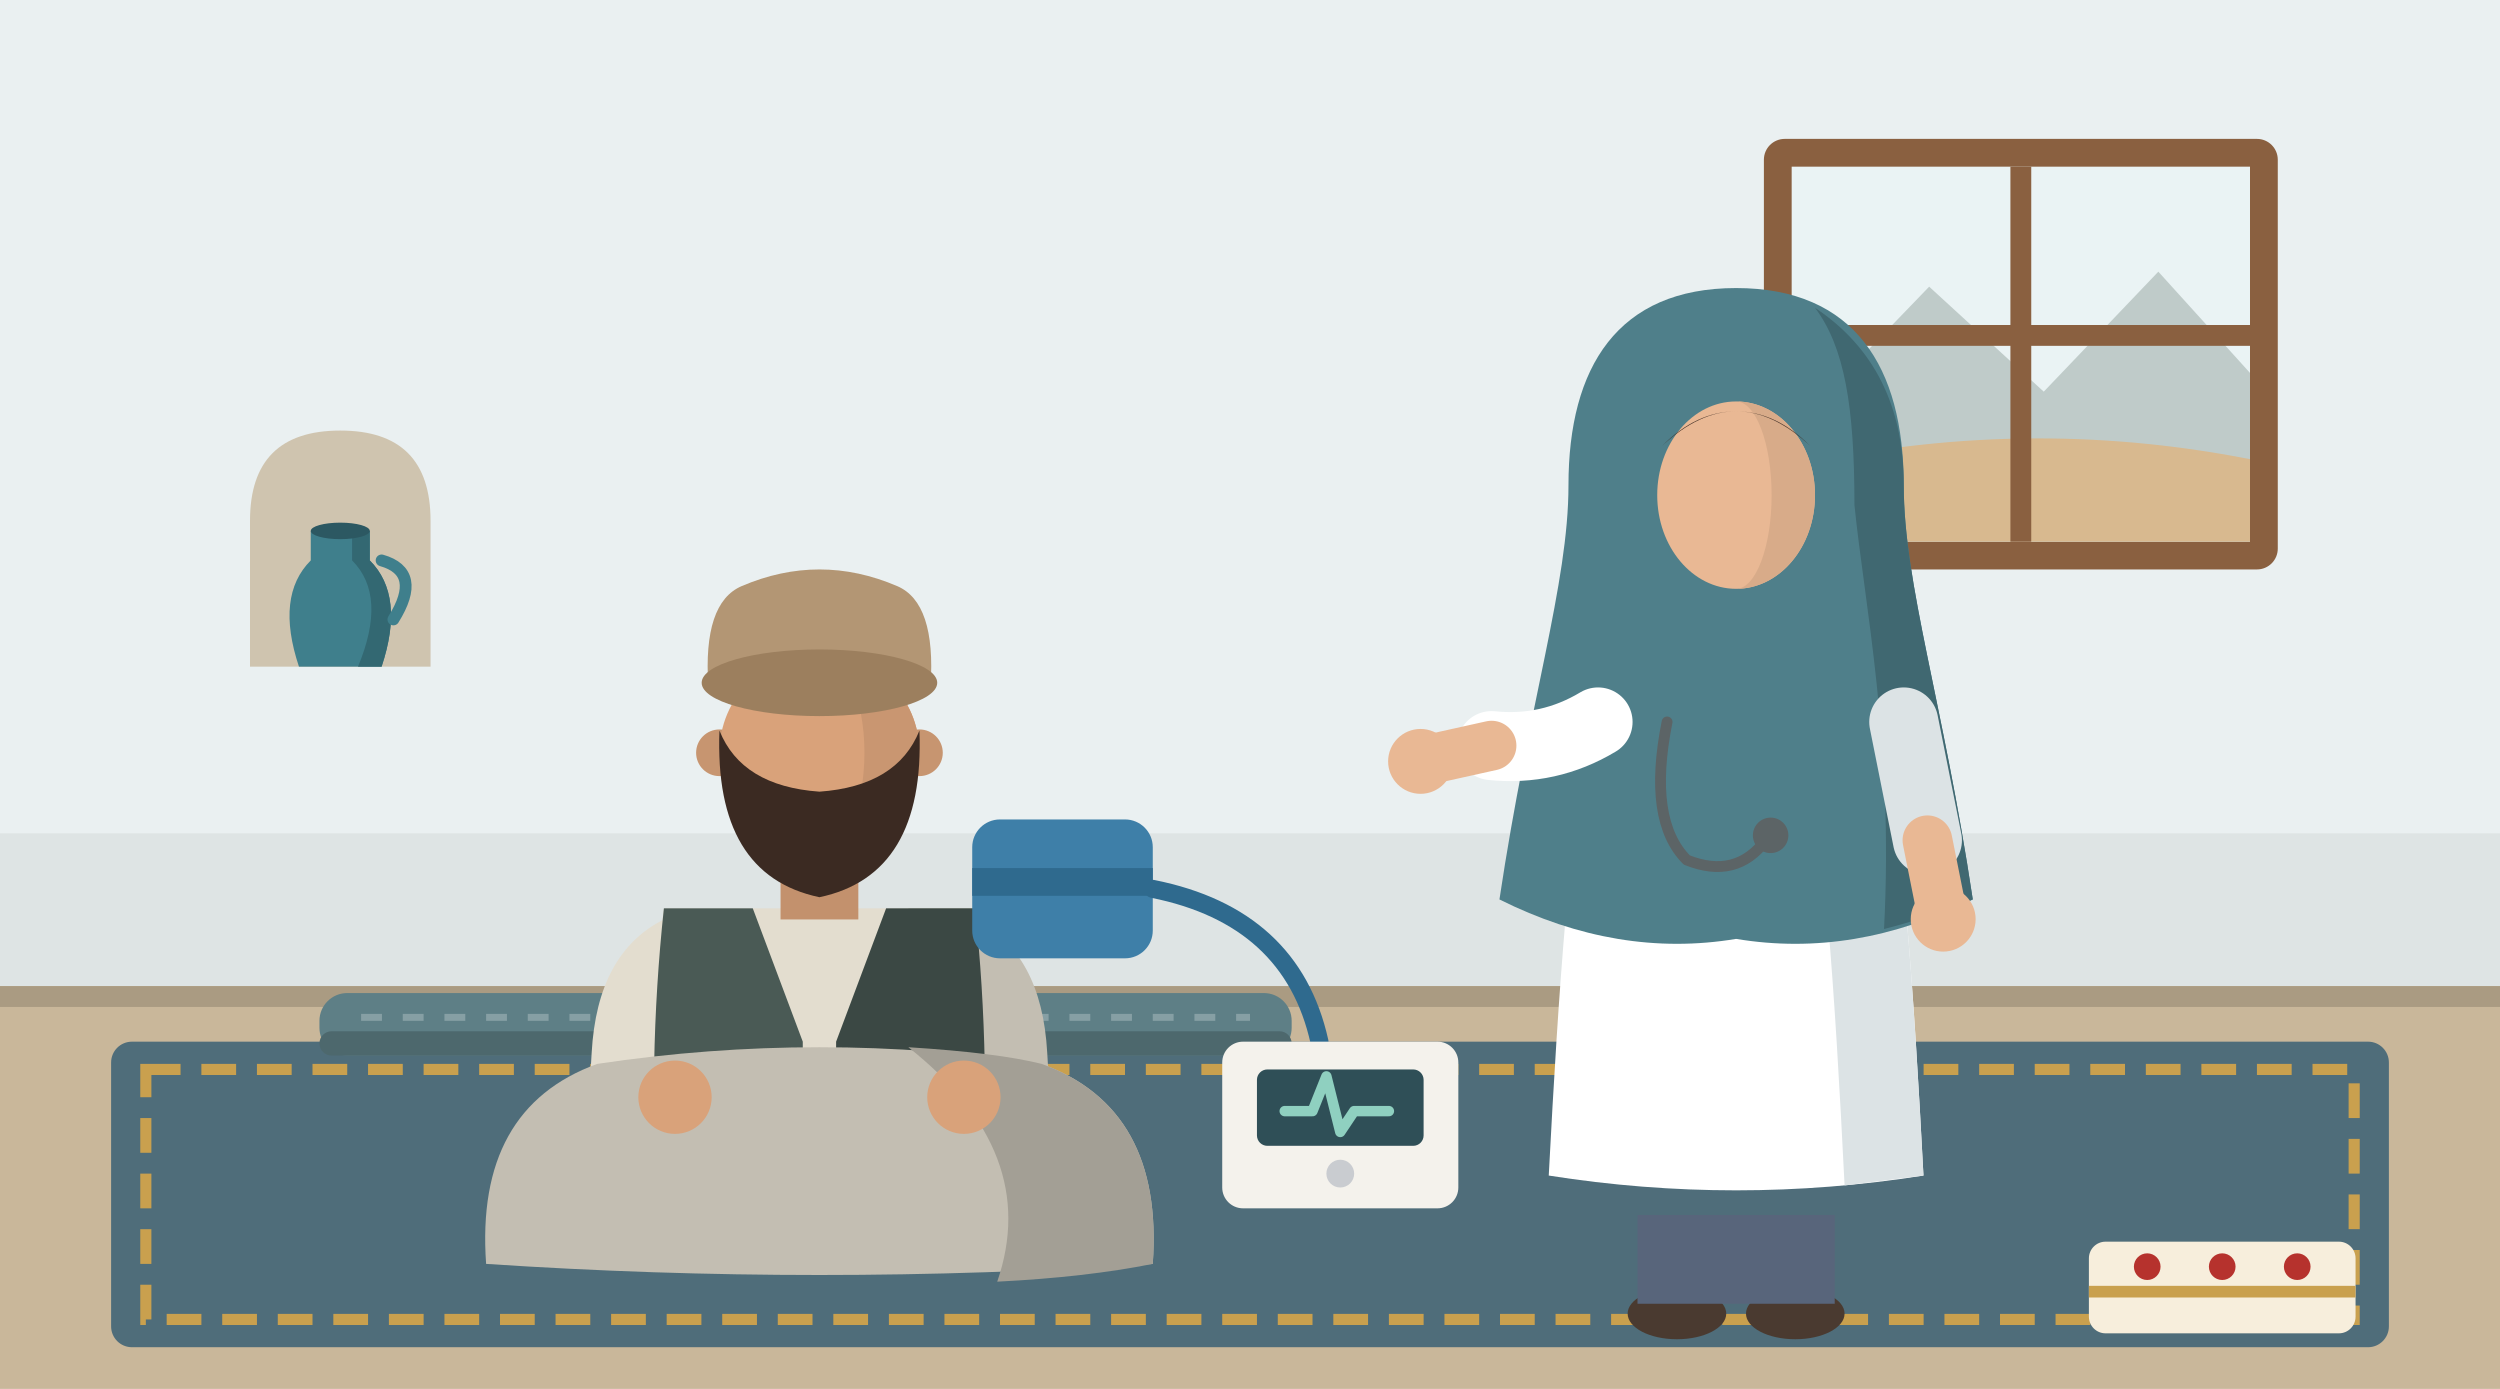
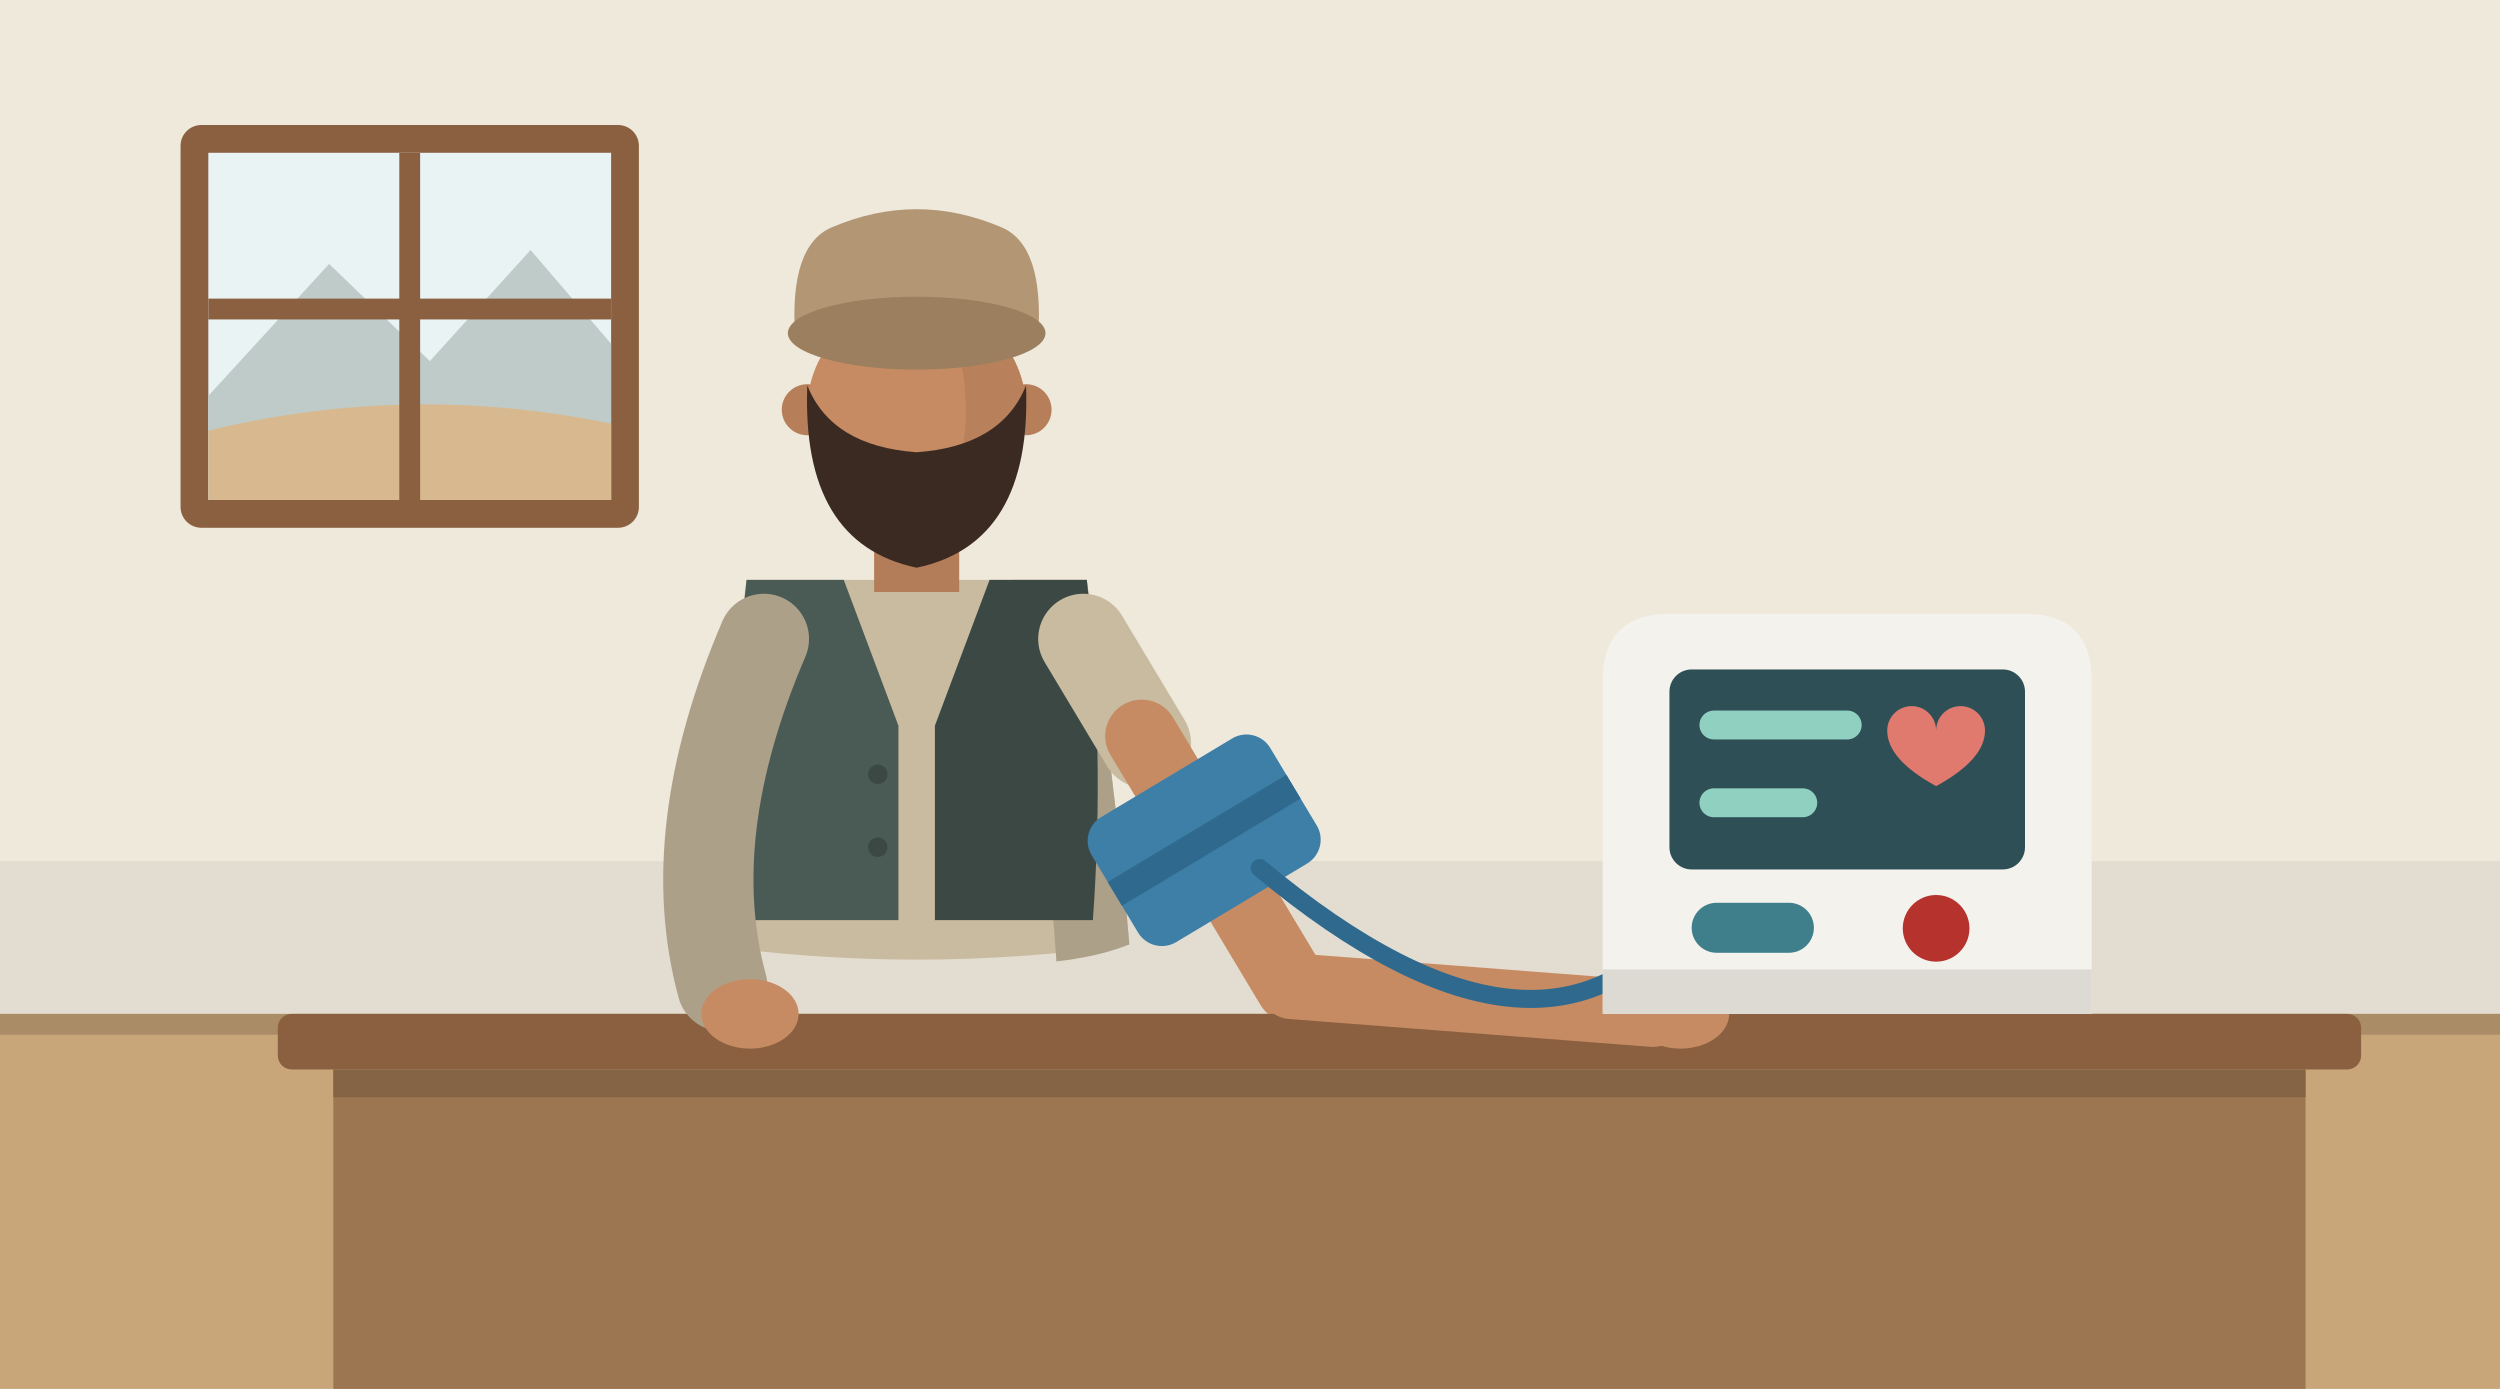
<svg xmlns="http://www.w3.org/2000/svg" viewBox="0 0 360 200">
-   <rect x="0" y="0" width="360" height="142" fill="#EAF0F1" />
-   <rect x="0" y="120" width="360" height="22" fill="#DEE4E4" />
-   <rect x="0" y="142" width="360" height="58" fill="#C9B79A" />
-   <rect x="0" y="142" width="360" height="3" fill="#AA9B82" />
-   <path d="M36 96v-21.0q0-13.0 13.0-13.0t13.0 13.0v21.0Z" fill="#CFC4AF" />
-   <g transform="translate(49 96) scale(0.85)">
-     <path d="M-7 0Q-11 -12-5 -18V-23H5V-18Q11 -12 7 0Z" fill="#3F7F8C" />
-     <path d="M2 -23H5V-18Q11 -12 7 0H3Q8 -12 2 -18Z" fill="#336872" />
-     <ellipse cx="0" cy="-23" rx="5" ry="1.4" fill="#2C5862" />
-     <path d="M7 -18Q14 -16 9 -8" fill="none" stroke="#3F7F8C" stroke-width="2" stroke-linecap="round" stroke-linejoin="round" />
+   <rect width="360" height="146" fill="#EFE9DC" />
+   <rect y="124" width="360" height="22" fill="#E3DDD1" />
+   <rect y="146" width="360" height="54" fill="#C9A57A" />
+   <rect y="146" width="360" height="3" fill="#AA8C67" />
+   <rect x="26" y="18" width="66" height="58" rx="3" fill="#8A6040" />
+   <rect x="30" y="22" width="58" height="50" fill="#EAF3F4" />
+   <path d="M30 57L47.4 38L61.9 52L76.4 36L88 49.5V72H30Z" fill="#BFCBC9" />
+   <path d="M30 62Q59 55 88 61V72H30Z" fill="#D8B98F" />
+   <path d="M59 22v50M30 44.5h58" fill="none" stroke="#8A6040" stroke-width="3" />
+   <g transform="translate(132 206) scale(1.75)">
+     <path d="M-14 -70C-16 -55-17 -46-17.5 -40Q0 -37.5 17.5 -40C17 -46 16 -55 14 -70Z" fill="#C9BBA0" />
+     <path d="M8 -70C10 -55 11 -46 11.5 -38.6Q15 -39 17.5 -40C17 -46 16 -55 14 -70Z" fill="#ACA089" />
+     <path d="M-14 -70Q-15.5 -56-14.5 -42H-1.5V-58L-6 -70Z" fill="#4A5A55" />
+     <path d="M14 -70Q15.5 -56 14.5 -42H1.5V-58L6 -70Z" fill="#3B4844" />
+     <circle cx="-3.2" cy="-54" r="0.8" fill="#3B4844" />
+     <circle cx="-3.2" cy="-48" r="0.8" fill="#3B4844" />
+     <rect x="-3.5" y="-76" width="7" height="7" fill="#B27D58" />
+     <circle cx="-9" cy="-84" r="2.1" fill="#B67F5A" />
+     <circle cx="9" cy="-84" r="2.1" fill="#B67F5A" />
+     <circle cx="0" cy="-84" r="9" fill="#C68B62" />
+     <path d="M0 -93A9 9 0 0 1 0 -75A4.05 9 0 0 0 0 -93Z" fill="#B8815B" />
+     <path d="M-9 -86Q-9.5 -73 0 -71Q9.5 -73 9 -86Q7 -81 0 -80.5Q-7 -81-9 -86Z" fill="#3B2A22" />
+     <path d="M-10 -90Q-10.5 -97.5-7 -99Q0 -102 7 -99Q10.5 -97.5 10 -90Q0 -92.5-10 -90Z" fill="#B39674" />
+     <ellipse cx="0" cy="-90.3" rx="10.6" ry="3" fill="#9C7F5E" />
  </g>
-   <rect x="254" y="20" width="74" height="62" rx="3" fill="#8A6040" />
-   <rect x="258" y="24" width="66" height="54" fill="#EAF3F4" />
-   <path d="M258 61.8L277.8 41.28L294.3 56.4L310.8 39.12L324 53.7V78H258Z" fill="#BFCBC9" />
-   <path d="M258 67.2Q291 59.64 324 66.12V78H258Z" fill="#D8B98F" />
-   <path d="M291 24v54M258 48.3h66" fill="none" stroke="#8A6040" stroke-width="3" />
-   <rect x="16" y="150" width="328" height="44" rx="3" fill="#4F6D7A" />
-   <path d="M21 154h318v36h-318Z" fill="none" stroke="#C9A04E" stroke-width="1.6" stroke-dasharray="5 3" />
-   <rect x="46" y="143" width="140" height="9" rx="4" fill="#5E7F86" />
-   <rect x="46" y="148.5" width="140" height="3.5" rx="1.75" fill="#4D686D" />
-   <path d="M52 146.5h128" fill="none" stroke="#869FA4" stroke-width="1" stroke-dasharray="3 3" />
-   <g transform="translate(118 182) scale(1.6)">
-     <g transform="translate(0 38)">
-       <path d="M-14 -70C-16 -55-17 -46-17.5 -40Q0 -37.5 17.5 -40C17 -46 16 -55 14 -70Z" fill="#E3DDCF" />
-       <path d="M8 -70C10 -55 11 -46 11.5 -38.6Q15 -39 17.5 -40C17 -46 16 -55 14 -70Z" fill="#C3BEB2" />
-       <path d="M-14 -69Q-20 -66-20.5 -57L-21.5 -40Q-19 -38-16.5 -39Q-15.5 -52-12 -62Z" fill="#E3DDCF" />
-       <path d="M14 -69Q20 -66 20.5 -57L21.5 -40Q19 -38 16.5 -39Q15.5 -52 12 -62Z" fill="#C3BEB2" />
-       <path d="M-14 -70Q-15.5 -56-14.5 -42H-1.5V-58L-6 -70Z" fill="#4A5A55" />
-       <path d="M14 -70Q15.5 -56 14.5 -42H1.5V-58L6 -70Z" fill="#3B4844" />
-       <circle cx="-3.2" cy="-54" r="0.8" fill="#3B4844" />
-       <circle cx="-3.2" cy="-48" r="0.8" fill="#3B4844" />
-       <rect x="-3.5" y="-76" width="7" height="7" fill="#C3916D" />
-       <circle cx="-9" cy="-84" r="2.1" fill="#C79570" />
-       <circle cx="9" cy="-84" r="2.1" fill="#C79570" />
-       <circle cx="0" cy="-84" r="9" fill="#D9A27A" />
-       <path d="M0 -93A9 9 0 0 1 0 -75A4.05 9 0 0 0 0 -93Z" fill="#C99671" />
-       <path d="M-9 -86Q-9.5 -73 0 -71Q9.5 -73 9 -86Q7 -81 0 -80.5Q-7 -81-9 -86Z" fill="#3B2A22" />
-       <path d="M-10 -90Q-10.5 -97.5-7 -99Q0 -102 7 -99Q10.5 -97.5 10 -90Q0 -92.5-10 -90Z" fill="#B39674" />
-       <ellipse cx="0" cy="-90.3" rx="10.6" ry="3" fill="#9C7F5E" />
-     </g>
-     <path d="M-30 0Q-31 -14-20 -18Q0 -21 20 -18Q31 -14 30 0Q0 2-30 0Z" fill="#C3BEB2" />
-     <path d="M8 -19.5Q16 -19 20 -18Q31 -14 30 0Q24 1.2 16 1.6Q20 -10 8 -19.5Z" fill="#A39F95" />
-     <circle cx="-13" cy="-15" r="3.3" fill="#D9A27A" />
-     <circle cx="13" cy="-15" r="3.3" fill="#D9A27A" />
+   <path d="M156 92L165.0 107.0" fill="none" stroke="#C9BBA0" stroke-width="13" stroke-linecap="round" stroke-linejoin="round" />
+   <path d="M164.4 106.0L186 142" fill="none" stroke="#C68B62" stroke-width="10.5" stroke-linecap="round" stroke-linejoin="round" />
+   <rect x="40" y="146" width="300" height="8" rx="2" fill="#8A6040" />
+   <rect x="48" y="154" width="284" height="46" fill="#9C7650" />
+   <rect x="48" y="154" width="284" height="4" fill="#846444" />
+   <path d="M186 142L238 146" fill="none" stroke="#C68B62" stroke-width="9.5" stroke-linecap="round" stroke-linejoin="round" />
+   <ellipse cx="242" cy="146" rx="7" ry="5" fill="#C68B62" />
+   <path d="M110 92Q98 120 104 142" fill="none" stroke="#ACA089" stroke-width="13" stroke-linecap="round" stroke-linejoin="round" />
+   <ellipse cx="108" cy="146" rx="7" ry="5" fill="#C68B62" />
+   <g transform="translate(173.4 121) rotate(-30.96)">
+     <rect x="-15.0" y="-10.5" width="30" height="21" rx="4" fill="#3E7FA8" />
+     <rect x="-15.0" y="-2" width="30" height="4" fill="#2F6A8E" />
  </g>
-   <rect x="140" y="118" width="26" height="20" rx="4" fill="#3E7FA8" />
-   <rect x="140" y="125" width="26" height="4" fill="#2F6A8E" />
-   <path d="M166 128Q186 132 190 150" fill="none" stroke="#2F6A8E" stroke-width="2.6" stroke-linecap="round" stroke-linejoin="round" />
-   <rect x="176" y="150" width="34" height="24" rx="3" fill="#F4F2EC" />
-   <rect x="181" y="154" width="24" height="11" rx="1.5" fill="#2F4F57" />
-   <path d="M185 160h4l2 -5 2 8 2 -3h5" fill="none" stroke="#8FD0C0" stroke-width="1.5" stroke-linecap="round" stroke-linejoin="round" />
-   <circle cx="193" cy="169" r="2" fill="#C9CCD0" />
-   <g transform="translate(250 192) scale(1.42)">
-     <ellipse cx="-6" cy="-2" rx="5" ry="2.6" fill="#4A3A30" />
-     <ellipse cx="6" cy="-2" rx="5" ry="2.6" fill="#4A3A30" />
-     <path d="M-10 -12H10V-3H-10Z" fill="#58657B" />
-     <path d="M-14 -70C-17 -50-18 -35-19 -16Q0 -13 19 -16C18 -35 17 -50 14 -70Z" fill="#FFFFFF" />
-     <path d="M6 -70C9 -50 10 -35 11 -15Q15 -15.5 19 -16C18 -35 17 -50 14 -70Z" fill="#DCE3E5" />
-     <path d="M-3 -64L0 -40L3 -64Z" fill="#6E7F9A" />
-     <path d="M-13 -70C-15 -58-16 -50-17 -42H17C16 -50 15 -58 13 -70Z" fill="#6E7F9A" />
-     <path d="M0 -106C-12 -106-17 -98-17 -86C-17 -76-21 -64-24 -44Q-12 -38 0 -40Q12 -38 24 -44C21 -64 17 -76 17 -86C17 -98 12 -106 0 -106Z" fill="#4F7F8A" />
-     <path d="M8 -104C14 -100 17 -94 17 -86C17 -76 21 -64 24 -44Q19 -42 15 -41C16 -60 13 -74 12 -84C12 -94 11 -100 8 -104Z" fill="#406871" />
-     <ellipse cx="0" cy="-85" rx="8" ry="9.5" fill="#E9B894" />
-     <path d="M0 -94.5A8 9.5 0 0 1 0 -75.5A3.6 9.5 0 0 0 0 -94.5Z" fill="#D8AB89" />
-     <path d="M-7.5 -90Q0 -97 7.5 -90Q4 -93.5 0 -93.5Q-4 -93.5-7.5 -90Z" fill="#3B2A22" />
-     <path d="M-7 -62Q-9 -52-5 -48Q0 -46 3 -50" fill="none" stroke="#5C6466" stroke-width="1.1" stroke-linecap="round" stroke-linejoin="round" />
-     <circle cx="3.5" cy="-50.5" r="1.8" fill="#5C6466" />
-     <path d="M10 -52A3 3 0 1 0 10 -46A2.4 2.4 0 1 1 10 -52Z" fill="#B6322D" />
-     <path d="M-14 -62Q-19 -59 -24.8 -59.6" fill="none" stroke="#FFFFFF" stroke-width="7" stroke-linecap="round" />
-     <path d="M-24.8 -59.6L-32 -58" fill="none" stroke="#E9B894" stroke-width="5.04" stroke-linecap="round" />
-     <circle cx="-32" cy="-58" r="3.29" fill="#E9B894" />
-     <path d="M17 -62Q18.2 -56 19.4 -50" fill="none" stroke="#DCE3E5" stroke-width="7" stroke-linecap="round" />
-     <path d="M19.4 -50L21 -42" fill="none" stroke="#E9B894" stroke-width="5.04" stroke-linecap="round" />
-     <circle cx="21" cy="-42" r="3.29" fill="#E9B894" />
-   </g>
-   <g transform="translate(320 192) scale(1.2)">
-     <rect x="-16" y="-11" width="32" height="11" rx="2" fill="#F7EEDC" />
-     <path d="M-16 -5h32" fill="none" stroke="#C9A04E" stroke-width="1.4" />
-     <circle cx="-9" cy="-8" r="1.6" fill="#B6322D" />
-     <circle cx="0" cy="-8" r="1.6" fill="#B6322D" />
-     <circle cx="9" cy="-8" r="1.6" fill="#B6322D" />
+   <path d="M181.4 125Q223.4 160 244 130" fill="none" stroke="#2F6A8E" stroke-width="2.6" stroke-linecap="round" stroke-linejoin="round" />
+   <g transform="translate(266 146) scale(1.6)">
+     <path d="M-22 0V-30Q-22 -36-16 -36H16Q22 -36 22 -30V0Z" fill="#F4F2EC" />
+     <path d="M-22 -4H22V0H-22Z" fill="#DCDAD3" />
+     <rect x="-16" y="-31" width="32" height="18" rx="2" fill="#2F4F57" />
+     <path d="M-12 -26h12M-12 -19h8" stroke="#8FD0C0" stroke-width="2.6" stroke-linecap="round" />
+     <path d="M8 -25.5a2.2 2.2 0 0 1 4.4 0q0 2.6-4.4 5q-4.4 -2.4-4.4 -5a2.2 2.2 0 0 1 4.4 0Z" fill="#E07A6F" />
+     <rect x="-14" y="-10" width="11" height="4.5" rx="2.25" fill="#3F7F8C" />
+     <circle cx="8" cy="-7.7" r="3" fill="#B6322D" />
  </g>
</svg>
